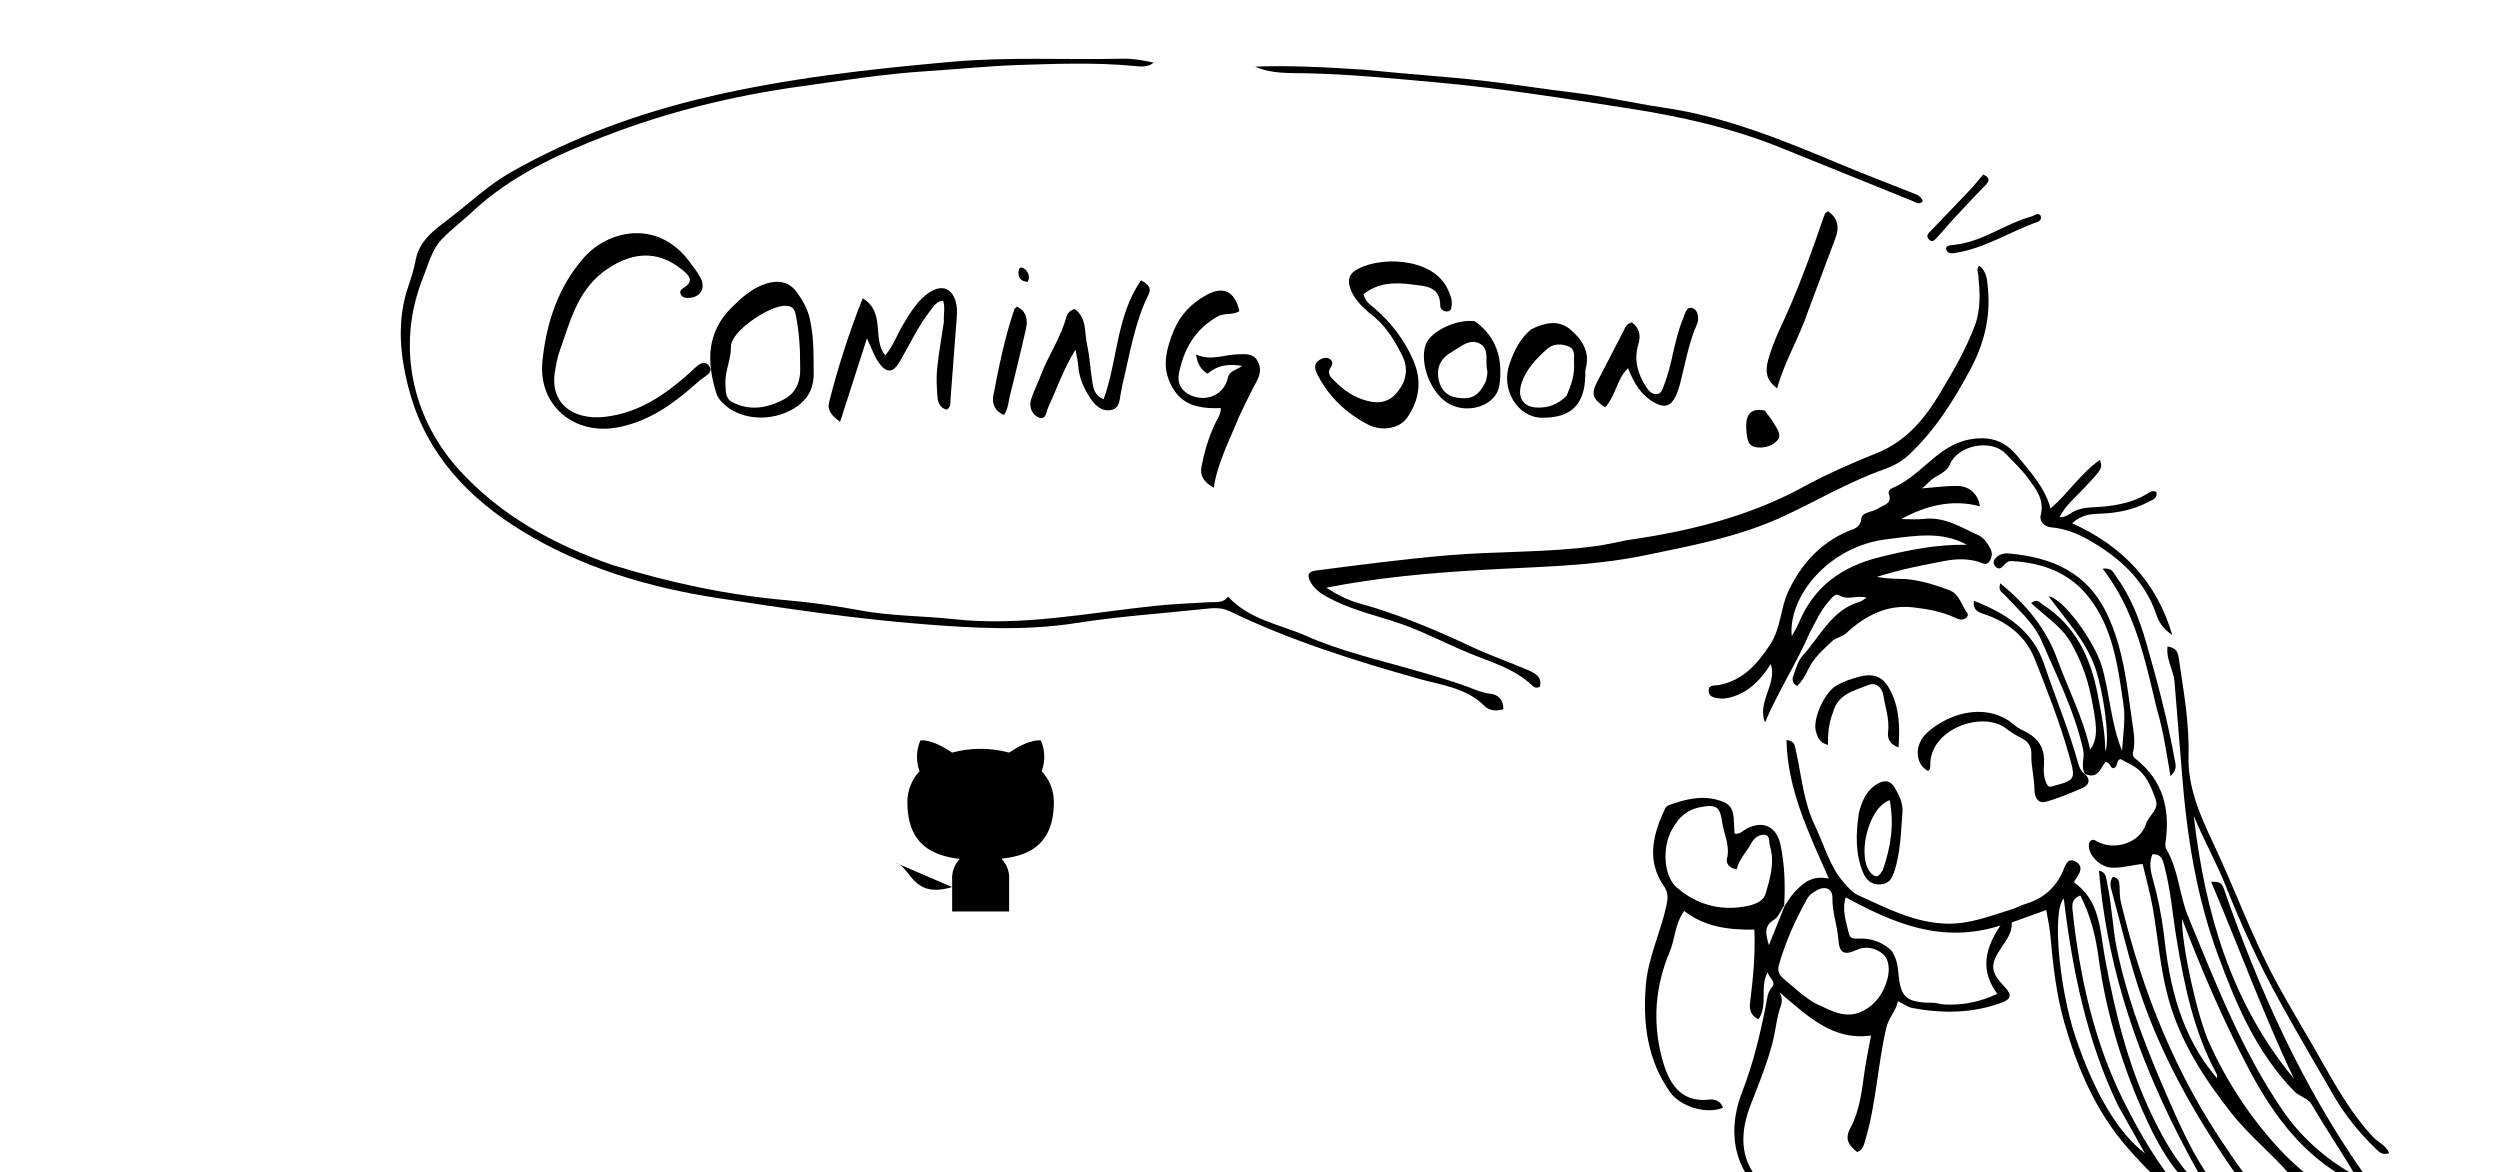
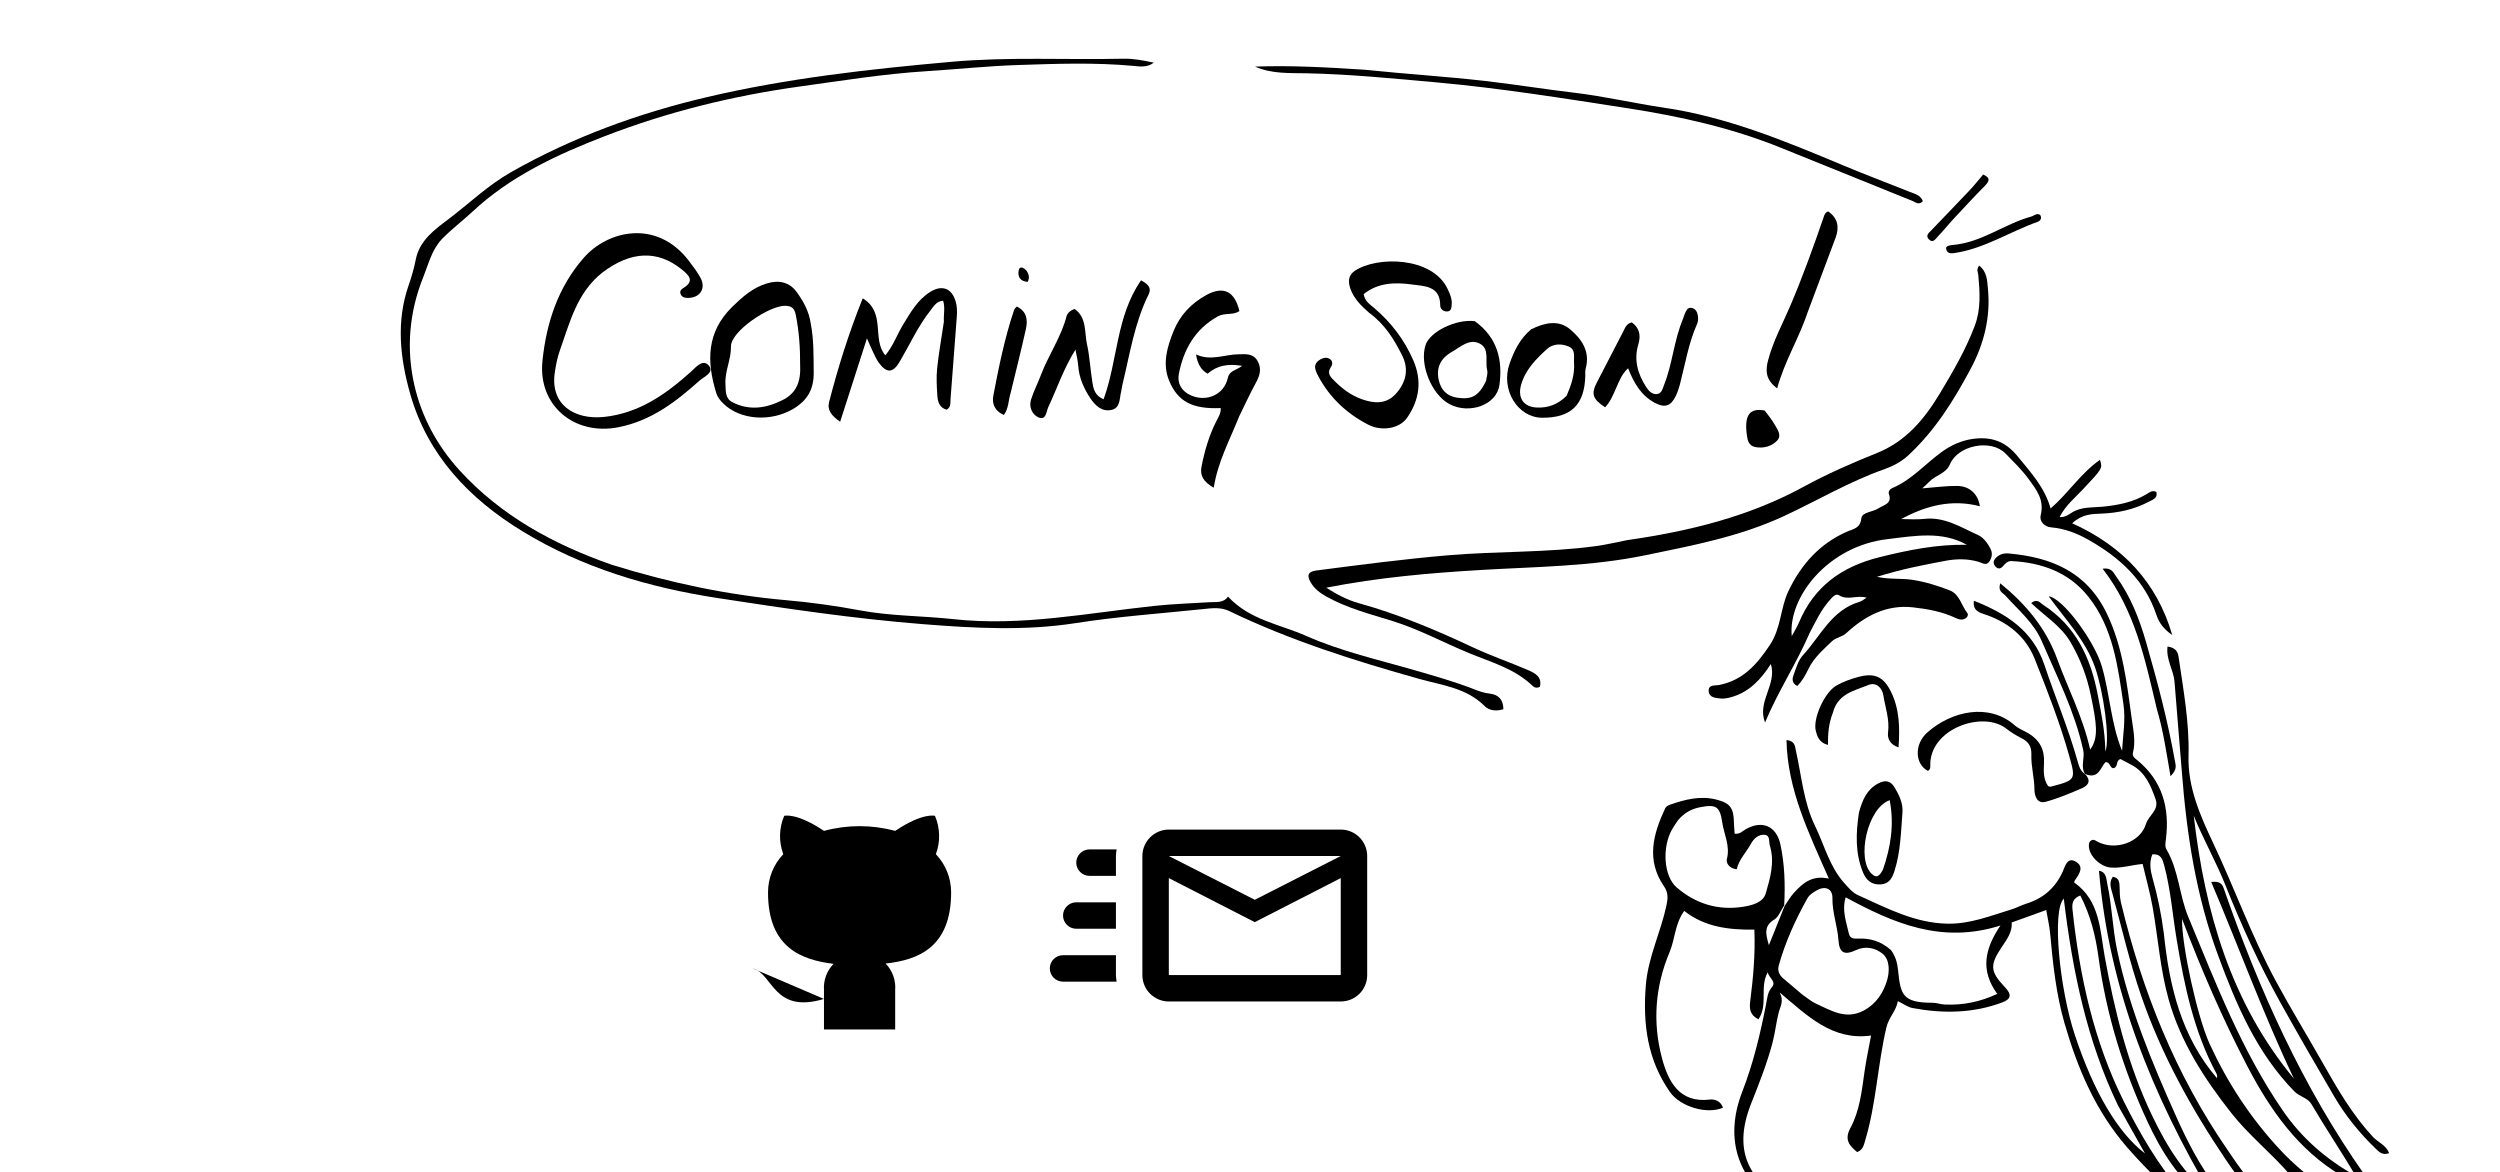
<svg xmlns="http://www.w3.org/2000/svg" id="Layer_1" width="80%" viewBox="0 0 1024 480" enable-background="0 0 1024 480" class="fill-black stroke-zinc-400 dark:fill-zinc-400 dark:stroke-zinc-500 transition">
  <g>
    <a href="https://github.com/mariasalcedo">
-       <svg x="360" y="300" width="80" height="80" viewBox="0 0 24 24" stroke-width="2" stroke-linecap="round" stroke-linejoin="round" class="feather feather-github fill-black stroke-black dark:fill-zinc-400 dark:stroke-zinc-400">
+       <svg x="300" y="330" width="100" height="100" viewBox="0 0 24 24" stroke-width="2" stroke-linecap="round" stroke-linejoin="round" class="feather feather-github fill-black stroke-black dark:fill-zinc-400 dark:stroke-zinc-400">
        <path d="M9 19c-5 1.5-5-2.5-7-3m14 6v-3.87a3.37 3.37.0 00-.94-2.61c3.14-.35 6.44-1.54 6.44-7A5.44 5.44.0 0020 4.77 5.07 5.07.0 0019.91 1S18.73.65 16 2.48a13.38 13.38.0 00-7 0C6.27.65 5.09 1 5.09 1A5.07 5.07.0 005 4.77 5.44 5.44.0 003.5 8.55c0 5.42 3.3 6.61 6.44 7A3.37 3.37.0 009 18.13V22" />
+       </svg>
+     </a>
+   </g>
+   <g>
+     <a href="mailto:anfrage@masagu.dev">
+       <svg x="430" y="310" width="130" height="130" viewBox="0 0 24 24" stroke-width="2" stroke-linecap="round" stroke-linejoin="round" class="feather feather-github fill-black stroke-black dark:fill-zinc-400 dark:stroke-zinc-400">
+         <path d="M22 5.5H9C7.9 5.5 7 6.4 7 7.5V16.5C7 17.61 7.9 18.5 9 18.5H22C23.11 18.5 24 17.61 24 16.5V7.5C24 6.4 23.11 5.5 22 5.5M22 16.5H9V9.17L15.5 12.5L22 9.17V16.5M15.5 10.81L9 7.5H22L15.5 10.81M5 16.5C5 16.67 5.03 16.83 5.05 17H1C.448 17 0 16.55 0 16S.448 15 1 15H5V16.5M3 7H5.05C5.03 7.17 5 7.33 5 7.5V9H3C2.45 9 2 8.55 2 8S2.45 7 3 7M1 12C1 11.45 1.45 11 2 11H5V13H2C1.45 13 1 12.55 1 12Z" />
      </svg>
    </a>
  </g>
  <path opacity="1" d="  M731.015,371.016  C732.249,369.253 733.312,367.335 734.75,365.758  C738.276,361.89 742.058,358.346 749.092,359.866  C740.822,341.046 732.157,323.476 731.746,303.117  C735.287,303.486 735.203,305.709 735.611,307.521  C737.94,317.866 738.733,328.621 743.459,338.33  C747.295,346.212 749.369,354.994 755.456,361.747  C757.146,363.622 758.785,365.641 761.048,366.659  C772.828,371.957 784.302,378.116 797.773,378.34  C807.023,378.493 815.342,375.094 823.897,372.498  C825.962,371.871 827.886,370.784 829.949,370.147  C836.873,368.01 841.79,363.77 844.847,357.115  C845.802,355.035 846.654,350.917 850.17,352.889  C853.805,354.927 851.694,358.021 849.887,360.559  C849.705,360.814 849.672,361.175 849.576,361.47  C860.213,368.891 860.145,381.084 862.095,391.808  C866.196,414.355 871.638,436.428 881.572,457.091  C887.597,469.626 894.861,481.584 905.904,489.788  C881.784,448.892 863.818,405.374 859.741,356.667  C862.861,357.147 862.707,360.03 863.167,362.165  C865.094,371.097 865.291,380.271 867.183,389.25  C872.16,412.88 881.354,434.971 891.149,456.849  C895.839,467.324 900.996,477.568 908.154,486.704  C914.034,494.21 921.23,499.914 929.662,504.208  C931.059,504.919 932.924,505.237 933.202,507.283  C932.31,508.727 931.187,508.126 930.143,507.689  C926.748,506.267 923.39,504.605 920.724,502.122  C915.645,497.391 908.859,495.604 903.435,491.461  C892.367,483.005 885.194,471.477 879.554,459.309  C869.659,437.959 862.743,415.566 859.551,392.089  C858.375,383.44 856.295,374.863 852.079,366.792  C849.064,367.951 848.617,369.932 848.887,372.476  C851.783,399.778 857.577,426.404 869.883,451.077  C876.552,464.448 884.172,477.473 894.027,488.901  C897.948,493.449 902.742,497.1 908.011,500.071  C910.284,501.353 912.655,502.719 909.046,505.376  C914.694,510.875 920.857,515.217 927.824,519.643  C924.324,521.48 922.523,519.619 920.796,518.446  C913.05,513.184 905.751,507.24 899.722,500.138  C890.763,489.586 880.379,480.449 871.303,469.992  C858.373,455.094 851.016,437.764 845.644,419.19  C842.15,407.105 840.873,394.734 839.733,382.301  C839.462,379.351 838.768,376.439 838.138,372.747  C833.242,374.513 828.807,376.113 823.997,377.848  C824.301,381.748 822.022,384.785 819.915,387.915  C814.932,395.316 815.155,397.955 821.212,404.339  C824.057,407.339 823.802,409.208 820.145,410.584  C808.127,415.108 795.782,415.201 783.344,412.89  C781.465,412.541 779.764,411.233 777.358,410.066  C776.698,414.056 773.636,416.69 772.65,420.9  C769.055,436.261 768.506,452.177 763.921,467.322  C763.416,468.991 763.089,470.967 760.698,471.892  C757.519,469.287 755.324,466.857 757.914,462.052  C761.753,454.927 762.587,446.867 763.707,438.943  C764.378,434.192 765.41,429.492 766.393,424.154  C750.564,426.343 740.466,416.203 728.943,406.511  C730.836,410.021 729.175,412.283 728.542,414.772  C727.52,418.792 727.104,422.969 726.051,426.979  C723.812,435.51 720.563,443.709 717.312,451.892  C709.079,472.619 717.258,484.614 734.452,494.158  C741.661,498.16 749.037,499.154 756.942,495.626  C760.522,494.028 764.614,493.176 768.543,492.873  C772.515,492.567 776.022,491.761 778.863,488.836  C781.097,489.962 781.804,491.659 782.383,494.106  C772.082,494.928 762.48,497.171 753.016,500.206  C744.401,502.969 736.888,499.047 729.899,494.883  C712.165,484.318 705.909,467.041 713.639,447.139  C718.194,435.411 721.019,423.443 723.406,411.236  C723.87,408.863 723.948,406.449 725.788,404.314  C727.697,402.099 724.662,400.65 724.042,398.282  C720.632,404.461 724.318,411.568 720.258,417.505  C716.766,415.72 716.475,413.307 716.897,410.002  C718.111,400.484 718.999,390.919 718.588,380.769  C708.067,380.927 698.246,379.699 689.848,373.115  C685.973,378.511 686.115,384.642 683.887,389.926  C677.936,404.043 676.837,418.687 680.727,433.35  C683.307,443.075 687.928,451.861 700.272,450.387  C702.536,450.117 704.818,451.073 705.744,453.713  C699.171,456.569 688.254,453.327 684.026,447.295  C674.794,434.124 672.88,419.552 674.116,403.726  C675.022,392.134 680.175,382.012 682.55,371.008  C683.184,368.069 683.405,365.685 681.594,363.063  C674.191,352.34 677.099,341.648 682.07,331.066  C682.373,330.42 683.253,329.881 683.981,329.626  C690.145,327.468 696.409,325.832 702.981,327.496  C708.714,328.947 710.127,330.935 710.228,337.045  C710.253,338.513 710.41,339.978 710.508,341.477  C712.645,341.78 713.819,340.341 715.179,339.579  C721.8,335.866 727.636,338.328 729.263,345.92  C730.973,353.898 731.264,362.026 730.809,370.82  C729.288,373.239 728.43,375.63 726.742,376.651  C722.442,379.252 723.182,382.503 724.541,387.144  C726.94,381.166 728.978,376.091 731.015,371.016  M774.521,389.125  C776.362,391.592 777.15,394.338 777.453,397.437  C778.44,407.541 779.374,410.734 791.572,410.734  C793.214,410.734 794.85,411.369 796.501,411.449  C803.993,411.811 811.076,410.375 818.075,407.092  C811.133,397.533 812.81,388.841 819.38,379.087  C795.204,386.775 775.425,378.061 755.98,367.549  C754.379,372.97 756.229,377.549 757.246,382.218  C757.72,384.396 759.154,384.535 761.002,384.453  C765.808,384.238 770.237,385.371 774.521,389.125  M738.168,407.328  C740.097,408.63 741.889,410.236 743.98,411.177  C750.109,413.932 756.051,417.767 763.298,413.961  C768.594,411.179 771.562,406.392 773.007,401.311  C773.898,398.179 774.227,393.163 771.061,390.613  C768.186,388.297 764.199,387.308 760.254,389.155  C755.508,391.376 753.396,390.414 753.027,385.066  C752.626,379.245 750.458,373.746 750.565,367.835  C750.634,364.078 747.729,362.743 744.351,364.577  C742.746,365.449 741.147,366.45 740.224,368.107  C735.381,376.8 731.283,385.819 728.587,395.426  C727.987,397.565 728.763,399.343 730.42,400.764  C732.81,402.815 735.199,404.866 738.168,407.328  M687.379,335.881  C686.552,337.131 685.653,338.34 684.912,339.64  C680.691,347.044 681.425,358.908 686.776,363.507  C694.64,370.266 703.891,373.056 714.19,371.383  C717.79,370.798 722.186,369.602 723.237,365.975  C725.055,359.702 727.023,353.151 724.943,346.434  C724.44,344.809 725.19,342.132 722.756,341.932  C720.351,341.734 718.394,343.387 717.219,345.559  C715.282,349.139 712.247,352.036 711.365,356.054  C708.301,355.74 706.912,353.483 707.327,351.899  C708.749,346.479 706.158,341.8 705.414,336.795  C704.463,330.39 702.979,329.344 696.391,330.633  C693.01,331.294 690.128,332.747 687.379,335.881  M867.536,452.801  C854.756,426.225 848.92,397.745 845.325,368.091  C840.429,372.925 843.539,404.926 849.903,424.062  C857.618,447.262 867.456,463.964 878.585,472.454  C874.892,465.907 871.383,459.688 867.536,452.801  z" />
  <path opacity="1" d="  M853.993,316.99  C852.112,313.883 854.012,310.552 853.284,307.227  C849.833,291.451 842.547,277.154 836.252,262.519  C833.099,255.189 826.695,249.809 821.338,243.888  C820.33,242.774 818.238,242.232 819.312,238.919  C829.913,247.582 838,257.286 842.616,269.899  C847.107,282.169 853.214,293.833 856.128,307.022  C859.799,302.19 858.683,295.919 856.399,284.792  C854.81,277.05 852.113,269.905 848.081,263.022  C844.105,256.234 837.458,252.324 831.97,247.006  C834.509,245.027 835.543,246.882 836.814,247.703  C850.226,256.36 856.356,269.427 859.222,284.531  C860.608,291.841 862.216,299.108 862.354,307.826  C864.359,302.634 861.521,283.016 858.124,273.328  C854.265,262.324 846.193,253.962 839.137,244.26  C844.862,244.883 857.867,262.556 860.899,272.903  C864.23,284.271 864.611,296.369 869.202,307.537  C869.547,301.089 870.707,294.87 869.764,288.466  C867.476,272.921 865.545,257.183 855.396,244.41  C847.503,234.475 836.32,230.4 823.824,229.816  C822.385,229.749 821.385,230.782 820.51,231.819  C819.407,233.127 818.251,233.198 817.189,231.87  C816.166,230.593 816.581,229.371 817.672,228.334  C819.098,226.978 820.891,226.535 822.759,226.701  C840.275,228.252 854.793,234.231 863.014,251.441  C869.637,265.305 871.176,280.129 873.237,294.921  C873.852,299.329 874.807,303.794 873.655,308.312  C873.261,309.858 874.537,310.639 875.586,311.506  C885.74,319.9 888.705,330.944 887.182,343.547  C886.998,345.077 886.645,346.655 887.394,347.93  C892.435,356.517 892.595,366.624 896.361,375.688  C907.666,402.894 918.23,430.431 935.048,454.91  C942.782,466.167 952.882,474.948 964.902,481.637  C958.986,471.661 952.526,462.08 946.681,452.116  C945.279,449.727 941.862,449.195 939.698,446.972  C924.29,431.143 915.989,411.561 908.493,391.242  C899.511,366.898 895.656,341.728 893.682,316.092  C892.737,303.819 891.618,291.559 890.687,279.284  C890.323,274.488 887.153,270.28 887.819,264.815  C890.516,265.238 891.951,266.301 892.355,269.096  C894.299,282.561 896.798,295.904 896.421,309.672  C896.071,322.455 901.229,334.148 906.555,345.407  C915.377,364.06 922.319,383.547 932.137,401.761  C938.302,413.198 945.097,424.252 951.482,435.549  C957.475,446.154 963.57,456.623 971.922,465.642  C973.989,467.874 977.261,468.954 978.608,472.329  C975.758,473.4 974.28,471.655 972.805,470.221  C966.324,463.919 960.661,456.926 956.1,449.128  C948.62,436.342 941.2,423.518 934.003,410.572  C925.424,395.141 918.118,379.101 911.588,362.69  C907.719,352.966 902.486,343.834 898.55,334.107  C903.125,373.488 913.707,410.575 939.6,441.829  C927.114,415.626 917.218,388.373 905.713,361.245  C909.478,360.794 910.296,362.329 910.838,363.888  C925.268,405.349 943.135,445.124 968.511,481.191  C972.625,487.039 977.211,492.556 981.601,498.209  C982.487,499.351 983.762,500.281 983.504,502.033  C981.16,503.098 980.338,501.132 979.506,499.981  C974.006,492.377 967.37,486.463 959.107,481.572  C941.388,471.084 929.87,454.667 920.509,436.722  C910.427,417.396 901.79,397.406 893.757,376.367  C893.585,387.021 899.947,416.39 905.048,427.532  C912.3,443.373 921.743,457.793 933.624,470.621  C945.589,483.538 960.22,492.656 976.768,500.395  C975.233,501.166 974.738,501.634 974.446,501.53  C961.176,496.818 947.798,492.606 938.028,481.23  C930.456,472.412 921.203,465.113 913.957,455.912  C902.856,441.815 893.203,426.884 888.294,409.446  C884.814,397.087 883.959,384.207 881.726,371.596  C880.687,365.726 879.048,359.962 877.618,353.882  C872.96,354.313 868.831,355.719 864.504,355.347  C860.371,354.992 855.798,350.727 855.605,346.721  C855.554,345.676 855.662,344.695 856.709,344.157  C857.578,343.71 858.222,344.262 858.968,344.668  C866.219,348.621 876.664,345.211 879.029,337.407  C880.091,333.904 884.507,331.814 882.93,327.361  C880.966,321.812 878.792,316.453 873.263,313.4  C871.672,312.521 870.051,311.695 868.582,310.918  C866.514,311.485 867.751,313.912 865.859,314.608  C864.172,314.948 864.513,312.075 862.425,312.165  C860.331,314.292 859.656,319.204 854.338,317.133  C854.001,317 853.993,316.99 853.993,316.99  M886.322,382.433  C888.563,404.017 893.485,424.605 908.053,441.619  C908.252,440.881 908.132,440.244 907.839,439.701  C898.626,422.6 894.762,403.95 891.594,385.024  C889.893,374.871 889.142,364.55 886.475,354.562  C885.828,352.139 885.201,349.615 881.594,349.958  C880.281,353.204 880.783,356.474 881.671,359.625  C883.703,366.833 885.24,374.131 886.322,382.433  z" />
  <path opacity="1" d="  M741.262,259.196  C735.733,271.966 728.208,283.311 722.958,295.94  C719.588,287.352 727.974,280.337 725.336,271.985  C721.378,278.121 716.576,283.496 709.103,285.556  C707.686,285.947 706.137,286.261 704.706,286.101  C702.79,285.887 700.203,285.78 699.909,283.343  C699.537,280.257 702.429,280.919 704.198,280.565  C713.911,278.623 719.538,272.293 724.906,264.238  C729.585,257.216 729.198,249.179 732.467,242.259  C737.605,231.381 745.36,222.527 756.865,217.623  C759.244,216.609 761.97,216.337 762.407,212.316  C762.69,209.713 767.091,209.763 769.427,208.207  C771.628,206.741 775.148,206.396 773.672,202.236  C773.35,201.326 774.088,200.336 775.142,199.89  C783.135,196.511 788.712,189.83 795.592,184.928  C799.311,182.278 803.49,180.424 807.924,179.795  C815.2,178.762 821.178,180.473 826.353,186.83  C831.704,193.403 837.455,199.481 839.927,208.271  C847.337,201.843 852.322,193.802 860.148,188.348  C861.249,191.862 861.227,191.841 853.166,200.431  C849.887,203.926 846.069,206.98 843.618,211.774  C845.814,211.974 847.23,210.829 848.646,209.945  C852.558,207.501 856.945,207.969 861.236,207.544  C867.544,206.919 873.762,205.733 879.325,202.351  C880.405,201.695 881.482,200.679 883.244,201.479  C883.927,204.074 881.681,204.703 880.091,205.538  C874.092,208.686 867.636,210.094 860.886,210.369  C856.943,210.53 852.896,210.513 848.765,214.332  C869.548,223.706 883.523,238.65 889.748,260.103  C886.721,258.045 884.476,255.497 883.284,251.909  C878.567,237.717 868.19,228.377 855.667,221.232  C850.958,218.545 845.818,216.485 840.224,216.017  C837.241,215.767 835.252,213.427 835.876,210.986  C837.48,204.714 834.001,200.423 830.85,196.112  C828.117,192.371 824.704,189.108 821.457,185.765  C815.543,179.676 801.947,182.346 798.691,190.175  C797.081,194.048 792.691,194.628 790.154,197.405  C789.494,198.127 788.725,198.75 787.343,200.036  C792.656,199.634 797.151,198.984 801.638,199.037  C806.727,199.097 810.225,202.319 810.951,207.365  C799.415,204.337 788.866,207.122 778.725,212.602  C781.852,212.602 785.013,212.904 788.098,212.544  C796.472,211.568 803.178,215.989 810.23,219.17  C812.454,220.173 814.022,222.381 815.233,224.625  C816.199,226.416 815.992,228.152 814.955,229.83  C813.645,231.949 812.01,230.597 810.541,230.152  C805.957,228.765 801.244,228.872 796.703,229.73  C787.737,231.422 778.756,233.144 768.788,236.274  C774.303,237.406 778.849,236.819 783.255,237.488  C788.596,238.298 793.63,239.89 798.578,241.803  C802.667,243.383 803.348,247.969 805.775,251.042  C806.293,251.698 806.007,252.653 805.191,253.206  C803.737,254.193 802.259,253.712 800.91,253.075  C795.402,250.474 789.438,249.431 783.539,248.767  C772.789,247.557 763.898,252.244 756.262,259.311  C754.427,261.009 752.019,261.055 750.318,262.706  C746.733,266.184 742.913,269.429 740.695,274.073  C739.5,276.575 738.154,279.005 736.14,280.984  C733.635,279.68 734.154,277.744 734.775,276.106  C735.774,273.472 736.575,270.473 738.399,268.493  C745.642,260.632 750.19,249.846 761.708,246.493  C762.616,246.229 763.391,245.508 764.531,244.815  C760.611,243.597 756.844,246.105 753.243,243.806  C751.835,242.907 750.33,244.846 749.218,246.106  C745.87,249.901 743.772,254.457 741.262,259.196  M773.257,220.812  C748.838,223.585 732.33,244.544 733.905,260.557  C734.96,258.592 736.053,256.912 736.81,255.092  C743.01,240.195 754.371,232.073 769.84,228.227  C781.644,225.292 793.385,222.906 805.628,223.149  C795.459,217.487 784.751,219.414 773.257,220.812  z" />
  <path opacity="1" d="  M666.444,221.246  C691.905,217.597 716.312,211.607 738.633,199.436  C748.472,194.071 758.616,189.654 768.927,185.497  C780.882,180.677 788.472,171.36 794.785,160.799  C800.07,151.958 805.282,143.023 808.906,133.331  C811.414,126.623 810.961,119.596 810.304,112.615  C810.199,111.504 809.406,110.409 810.664,108.805  C813.96,111.293 813.946,115.085 814.263,118.375  C815.38,129.972 812.654,140.813 807.188,151.059  C800.262,164.04 792.539,176.404 781.624,186.52  C778.723,189.208 775.308,190.962 771.755,192.216  C757.434,197.269 744.4,205.016 730.712,211.384  C712.598,219.811 693.147,223.467 673.726,227.469  C651.56,232.037 629.127,232.126 606.723,233.453  C585.682,234.699 564.646,236.512 543.23,240.721  C547.754,243.61 552.002,245.799 556.575,247.07  C572.67,251.543 587.979,257.956 603.065,265.046  C610.424,268.504 618.156,271.161 625.639,274.367  C628.603,275.637 631.785,277.124 630.726,281.32  C629.358,282.019 628.38,281.552 627.685,280.882  C620.38,273.835 610.812,271.267 601.792,267.545  C591.339,263.232 581.374,257.812 570.503,254.411  C561.313,251.537 551.908,249.157 543.381,244.407  C540.694,242.909 538.349,241.179 536.816,238.469  C535.307,235.802 535.607,234.138 539.072,233.688  C557.039,231.354 574.98,228.996 593.061,227.45  C613.284,225.721 633.636,226.422 653.769,223.67  C657.884,223.107 661.944,222.139 666.444,221.246  z" />
  <path opacity="1" d="  M250.634,231.349  C274.257,238.676 297.923,243.722 322.221,245.858  C332.31,246.745 342.391,248.16 352.347,250.021  C364.998,252.385 377.831,252.211 390.542,253.604  C418.31,256.646 445.518,251.074 472.904,248.169  C480.343,247.379 487.84,247.127 495.313,246.671  C498.112,246.501 501.078,247.122 502.993,244.366  C511.912,253.995 524.309,255.711 535.07,260.489  C549.357,266.832 564.734,270.248 579.732,274.611  C587.726,276.936 595.731,279.182 603.489,282.204  C605.671,283.054 607.787,283.851 610.163,284.101  C613.756,284.48 615.746,286.546 615.793,290.478  C612.888,291.479 609.847,290.972 608.171,289.275  C600.744,281.758 590.664,280.703 581.403,278.101  C554.78,270.622 528.484,262.344 503.516,250.296  C499.969,248.584 496.251,249.123 492.723,249.492  C475.356,251.309 457.922,252.511 440.647,255.219  C419.935,258.466 399.154,257.319 378.394,255.683  C350.022,253.447 321.872,249.267 293.781,244.938  C265.674,240.607 238.524,232.58 214.006,217.617  C192.186,204.3 175.163,186.464 168.026,161.361  C163.892,146.822 162.166,131.684 167.428,116.715  C168.636,113.28 169.623,109.734 170.331,106.163  C171.864,98.436 178.204,93.919 183.46,89.949  C192.048,83.461 199.855,75.881 209.344,70.497  C234.598,56.171 261.522,46.358 289.707,39.746  C322.642,32.02 356.095,28.306 389.754,25.308  C413.262,23.214 436.674,24.577 460.12,24.046  C464.272,23.952 468.445,24.771 472.594,25.659  C469.928,27.748 466.945,27.241 464.103,26.98  C448.477,25.545 432.849,26.107 417.208,26.623  C404.559,27.04 391.981,28.371 379.366,29.169  C361.908,30.273 344.673,33.067 327.39,35.462  C300.092,39.245 273.343,45.862 247.724,55.77  C228.269,63.293 209.129,72.084 193.405,86.802  C189.395,90.555 184.832,93.955 180.987,97.953  C176.878,102.226 175.522,108.147 173.366,113.511  C167.615,127.817 166.34,142.845 169.701,157.644  C172.659,170.673 179.088,182.633 188.188,192.606  C205.204,211.252 226.687,222.977 250.634,231.349  z" />
  <path opacity="1" d="  M246.678,111.672  C236.256,119.991 233.416,132.064 229.353,143.435  C228.298,146.388 227.686,149.545 227.232,152.661  C225.341,165.652 235.135,172.109 247.601,170.753  C261.72,169.217 272.628,161.551 282.819,152.431  C284.917,150.553 287.762,146.933 290.213,149.607  C292.888,152.524 288.337,154.278 286.524,155.899  C276.834,164.562 266.843,172.314 253.342,174.989  C235.257,178.572 220.302,166.094 222.184,147.865  C223.808,132.125 228.615,117.559 239.147,105.553  C248.97,94.354 268.945,89.694 282.046,106.699  C283.769,108.936 285.489,111.216 286.859,113.672  C289.33,118.105 286.747,122.09 281.654,122.029  C280.386,122.013 279.322,121.725 278.794,120.483  C278.307,119.335 278.944,118.55 279.857,118  C284.69,115.091 282.126,112.685 279.303,110.4  C269.388,102.373 258.425,102.748 246.678,111.672  z" />
  <path opacity="1" d="  M507.576,170.527  C503.717,180.219 498.839,189.096 497.141,199.78  C492.96,197.324 491.421,194.853 492.146,191.114  C493.384,184.724 495.2,178.545 498.121,172.686  C498.972,170.98 500.193,169.271 499.988,167.144  C488.544,167.618 482.475,164.613 478.881,155.937  C476.013,149.014 478.062,142.133 480.69,135.62  C483.312,129.123 487.929,124.215 494.162,120.821  C501.062,117.064 505.727,119.202 507.66,127.416  C505.041,129.239 501.672,127.996 498.789,129.608  C489.415,134.847 484.797,143.175 482.852,153.174  C482.108,156.997 483.975,160.31 487.875,161.988  C494.264,164.739 501.37,161.677 502.911,154.828  C503.621,151.675 506.222,151.825 508.785,149.856  C502.91,148.884 498.537,149.688 494.618,153.07  C491.804,151.413 490.503,148.974 489.899,145.188  C496.007,147.976 501.522,145.2 507.155,145.125  C510.102,145.085 513.254,144.58 515.111,147.883  C516.891,151.051 516.021,153.844 514.401,156.807  C512.012,161.174 509.94,165.714 507.576,170.527  z" />
  <path opacity="1" d="  M560.845,128.164  C557.428,125.174 554.483,122.228 553.088,118.152  C552.162,115.445 552.191,112.814 554.844,110.991  C563.79,104.847 586.749,104.985 592.985,118.455  C593.901,120.434 594.813,122.375 594.624,124.647  C594.51,126.015 594.521,127.506 592.691,127.574  C591.16,127.63 589.909,126.488 589.915,125.182  C589.95,117.01 583.374,117.214 578.325,116.519  C571.45,115.574 564.425,115.74 558.55,120.471  C559.082,123.459 561.181,124.72 562.9,126.186  C569.86,132.122 575.243,139.195 578.892,147.601  C582.519,155.957 581.422,163.811 576.328,171.144  C573.253,175.57 565.94,176.797 560.416,173.941  C551.609,169.389 544.64,162.893 539.965,154.071  C538.659,151.607 537.523,149.091 540.837,147.212  C542.05,146.524 543.445,146.239 544.648,147.02  C546.028,147.917 545.898,149.271 545.047,150.523  C543.905,152.204 544.301,153.603 545.604,154.995  C549.066,158.696 552.997,161.817 557.776,163.51  C562.674,165.245 567.695,165.718 571.671,161.368  C575.871,156.772 577.186,151.335 574.358,145.666  C571.085,139.105 567.258,132.823 560.845,128.164  z" />
  <path opacity="1" d="  M386.617,131.75  C386.425,128.692 387.231,126.034 386.289,123.157  C383.554,123.401 382.439,125.467 381.037,127.253  C375.964,133.712 372.614,141.189 368.483,148.205  C365.72,152.897 363.124,152.941 359.898,148.484  C358.933,147.152 358.278,145.586 357.553,144.093  C356.847,142.638 356.232,141.139 355.102,138.586  C351.284,150.466 347.783,161.364 344.122,172.757  C340.612,170.316 338.751,167.986 339.597,164.699  C343.236,150.555 347.588,136.636 353.368,122.198  C362.995,128.006 357.026,138.968 362.621,145.539  C365.84,141.766 367.438,136.982 370.011,132.79  C373.049,127.84 375.88,122.762 381.054,119.543  C385.81,116.583 389.811,118.003 391.428,123.436  C392.057,125.549 392.066,127.69 391.896,129.868  C391.019,141.108 390.174,152.352 389.328,163.595  C389.219,165.045 389.625,166.645 387.781,167.807  C385.027,167.143 384.132,164.835 383.961,162.353  C383.7,158.54 383.461,154.664 383.852,150.881  C384.499,144.625 385.655,138.422 386.617,131.75  z" />
  <path opacity="1" d="  M332.044,132.323  C333.412,139.31 333.209,145.942 333.292,152.591  C333.374,159.252 330.84,163.867 325.148,167.339  C315.961,172.943 303.065,172.149 296.129,165.15  C294.943,163.952 293.912,162.704 293.401,161.057  C289.396,148.143 289.356,136.049 299.891,125.718  C304.094,121.597 308.317,117.834 314.127,116.081  C319.114,114.576 323.467,115.568 326.442,119.77  C329.041,123.44 331.292,127.331 332.044,132.323  M327.733,149.334  C327.779,142.507 327.291,135.741 325.962,129.019  C325.453,126.444 324.422,125.329 321.733,125.245  C315.23,125.042 299.308,135.696 299.406,141.89  C299.492,147.36 296.824,152.051 297.145,157.304  C297.315,160.101 296.923,163.183 300.024,164.765  C307.014,168.332 313.839,167.222 320.561,163.862  C326.223,161.032 328.115,156.265 327.733,149.334  z" />
  <path opacity="1" d="  M459.725,157.67  C459.48,158.899 459.377,159.728 459.184,160.535  C458.507,163.357 458.927,167.1 455.224,167.906  C451.301,168.76 448.562,166.06 446.604,163.119  C443.921,159.092 441.964,154.686 441.624,149.702  C441.493,147.776 440.982,145.876 440.51,143.206  C435.638,151.035 432.968,159.093 429.393,166.713  C428.51,168.597 428.547,172.344 425.331,170.953  C422.86,169.885 421.34,166.756 422.297,163.713  C423.39,160.239 425.092,156.961 426.384,153.543  C429.478,145.363 434.653,138.1 436.854,129.507  C437.166,128.288 438.499,127.089 440.177,126.556  C445.222,130.166 444.131,136.038 445.228,140.976  C446.376,146.143 446.601,151.508 447.465,156.747  C447.887,159.311 448.432,162.041 452.034,163.55  C457.862,147.568 457.156,129.504 467.373,114.833  C470.123,116.286 471.818,117.887 470.496,120.544  C464.72,132.152 462.823,144.861 459.725,157.67  z" />
  <path opacity="1" d="  M559.161,28.578  C575.797,30.32 592.031,31.302 608.203,33.151  C620.419,34.548 632.546,36.53 644.751,37.972  C657.089,39.429 669.252,42.306 681.557,44.111  C707.345,47.893 731.125,57.741 754.9,67.715  C763.943,71.509 773.138,74.94 782.24,78.595  C784.294,79.42 786.706,79.906 787.598,82.392  C785.943,84.189 784.654,82.833 783.394,82.326  C765.505,75.12 747.618,67.908 729.751,60.647  C709.451,52.397 688.292,47.673 666.684,44.335  C640.594,40.306 614.516,36.089 588.236,33.729  C570.565,32.142 552.874,30.384 535.075,30.018  C528.113,29.875 520.822,30.306 514.064,27.278  C528.977,26.743 543.838,27.579 559.161,28.578  z" />
  <path opacity="1" d="  M854.008,317.004  C856.559,319.576 855.568,321.66 852.785,322.851  C847.915,324.934 842.995,327.043 837.9,328.412  C834.305,329.378 833.316,325.802 833.307,323.38  C833.29,318.533 831.879,313.845 832.046,309.048  C832.161,305.754 830.857,303.775 827.996,302.349  C825.773,301.24 823.624,299.894 821.66,298.372  C812.087,290.953 790.166,298.517 790.645,313.686  C790.674,314.572 790.558,315.335 789.651,315.745  C784.268,312.904 784.073,304.786 789.374,300.068  C799.404,291.141 814.745,287.846 825.268,297.119  C826.857,298.519 829.007,299.271 830.862,300.381  C835.42,303.109 837.509,307.054 837.232,312.451  C837.065,315.711 836.878,319.126 838.917,322.003  C839.343,322.101 839.695,322.302 839.974,322.228  C850.325,319.481 850.317,319.48 847.494,309.418  C843.713,295.94 838.583,282.92 833.44,269.946  C829.697,260.504 822.081,254.546 812.392,251.456  C809.772,250.62 808.035,249.436 808.499,246.061  C821.626,251.289 832.619,258.12 837.355,272.256  C841.84,285.642 847.346,298.679 851.128,312.313  C851.569,313.905 852.05,315.524 853.698,316.826  C853.993,316.99 854.001,317 854.008,317.004  z" />
  <path opacity="1" d="  M661.982,158.907  C660.662,161.953 659.507,164.671 657.462,166.826  C652.264,163.416 651.654,161.303 654.128,156.559  C657.738,149.635 661.306,142.69 664.899,135.757  C665.647,134.314 666.101,132.601 668.389,132.053  C671.527,134.303 672.176,137.36 671.061,141.06  C669.14,147.436 670.819,153.182 674.296,158.552  C675.304,160.107 676.642,161.607 678.668,161.406  C680.657,161.209 680.981,159.219 681.582,157.717  C685.111,148.898 685.661,139.219 689.42,130.461  C689.681,129.852 689.778,129.168 690.07,128.579  C690.644,127.42 691.039,125.863 692.748,126.094  C694.469,126.326 695.216,127.788 695.459,129.283  C695.637,130.382 695.571,131.693 695.126,132.693  C691.583,140.649 690.247,149.216 688.064,157.548  C687.645,159.15 687.093,160.744 686.379,162.235  C684.413,166.344 681.903,167.168 677.882,165.039  C672.291,162.078 669.279,156.991 666.86,150.83  C664.343,153.175 663.301,155.914 661.982,158.907  z" />
  <path opacity="1" d="  M627.176,134.881  C632.733,132.115 638.394,130.945 643.047,134.827  C647.78,138.776 651.447,143.933 649.497,150.961  C649.237,151.898 649.357,152.946 649.333,153.944  C649.051,165.805 643.48,171.201 631.608,171.105  C621.629,171.024 614.575,159.579 618.326,148.961  C620.142,143.82 622.495,138.772 627.176,134.881  M641.68,162.119  C643.534,157.818 645.074,153.443 644.725,148.649  C644.55,146.25 645.503,143.247 642.627,141.982  C639.615,140.656 636.137,140.698 633.654,142.956  C629.121,147.079 624.766,151.469 623.026,157.696  C621.557,162.955 624.02,166.684 629.458,166.925  C633.91,167.123 637.955,165.821 641.68,162.119  z" />
  <path opacity="1" d="  M740.561,127.519  C736.963,138.402 730.991,147.836 727.926,159.078  C723.128,155.514 723.089,151.814 724.239,147.46  C726.293,139.679 730.141,132.67 733.263,125.353  C738.412,113.284 742.85,100.955 747.108,88.555  C747.375,87.777 747.649,86.984 748.851,86.614  C752.72,89.288 753.486,92.973 751.874,97.322  C748.183,107.28 744.434,117.216 740.561,127.519  z" />
  <path opacity="1" d="  M604.05,131.543  C613.369,138.203 615.555,147.522 614.173,157.689  C613.062,165.863 601.858,169.845 593.712,165.527  C586.349,161.624 581.312,149.155 583.921,141.287  C585.714,135.88 596.242,130.619 604.05,131.543  M608.672,156.092  C608.859,154.608 609.496,153.008 609.149,151.662  C608.192,147.947 610.314,142.846 606.05,140.71  C601.801,138.581 598.151,142.159 594.63,144.172  C589.841,146.91 588.165,150.902 589.357,155.889  C590.297,159.817 592.749,162.277 596.841,162.889  C602.776,163.777 605.641,162.284 608.672,156.092  z" />
  <path opacity="1" d="  M912.65,471.369  C921.66,484.772 931.019,497.345 946.892,505.212  C941.779,506.601 939.326,504.479 936.945,502.766  C926.525,495.272 918.674,485.379 911.588,474.855  C897.508,453.945 885.335,431.961 877.105,408.101  C872.346,394.303 869.046,379.998 865.224,365.885  C864.659,363.798 863.706,361.456 865.42,359.113  C867.87,359.542 868.12,361.185 868.179,363.106  C868.246,365.259 868.224,367.473 868.72,369.546  C877.426,405.91 891.069,440.159 912.65,471.369  z" />
  <path opacity="1" d="  M761.413,332.892  C762.802,327.755 764.558,323.461 769.275,320.915  C772.234,319.318 774.396,319.809 776.022,322.524  C777.907,325.672 779.543,329.041 779.246,332.813  C778.622,340.725 778.483,348.719 776.089,356.393  C775.177,359.317 774.076,362.012 770.267,362.248  C766.444,362.486 764.328,360.375 763.059,357.276  C759.875,349.498 760.139,341.406 761.413,332.892  M771.197,356.316  C774.459,347.079 775.937,337.722 774.021,327.751  C764.804,331.019 760.316,351.964 766.657,357.941  C768.765,359.928 769.816,358.746 771.197,356.316  z" />
  <path opacity="1" d="  M750.771,291.868  C749.045,296.222 748.682,300.463 748.73,305.123  C745.171,304.215 744.353,301.704 743.771,299.463  C742.423,294.268 747.415,283.563 752.105,280.851  C754.868,279.253 757.837,278.205 760.89,277.355  C767.59,275.49 771.338,276.952 774.457,283.162  C778.04,290.293 778.203,297.967 777.645,306.131  C774.296,305.014 772.998,302.69 773.346,299.992  C774.03,294.695 772.22,289.803 771.409,284.769  C770.904,281.638 768.402,279.296 765.258,280.585  C759.608,282.902 752.799,284.106 750.771,291.868  z" />
  <path opacity="1" d="  M413.988,160.83  C412.974,164.027 413.219,167.173 411.198,169.96  C407.571,168.445 406.213,165.461 406.86,162.069  C409.129,150.187 411.539,138.321 415.415,126.824  C415.557,126.402 416.03,126.093 416.5,125.559  C420.588,127.546 421.044,131.033 420.21,134.768  C418.296,143.349 416.155,151.879 413.988,160.83  z" />
  <path opacity="1" d="  M883.443,290.419  C878.638,270.187 874.562,250.13 861.222,232.921  C865.057,232.431 865.684,234.624 866.759,236.101  C872.714,244.285 876.302,253.528 879.077,263.187  C883.669,279.169 887.93,295.224 890.829,311.611  C891.127,313.297 891.953,315.135 889.034,317.925  C887.344,308.205 886.106,299.343 883.443,290.419  z" />
  <path opacity="1" d="  M722.822,168.15  C724.427,170.276 725.889,172.098 727.027,174.105  C728.145,176.076 729.902,178.406 727.887,180.501  C725.615,182.864 722.375,183.697 719.14,183.154  C716.155,182.654 715.726,180.211 715.418,177.51  C714.566,170.021 716.675,167.002 722.822,168.15  z" />
  <path opacity="1" d="  M799.536,100.375  C811.665,99.416 820.979,91.711 831.994,88.7  C833.203,88.369 834.237,87.106 835.661,88.058  C836.518,89.475 835.635,90.507 834.6,90.874  C823.226,94.901 812.92,101.764 800.726,103.624  C799.285,103.844 797.922,103.952 797.304,102.494  C796.601,100.833 797.99,100.614 799.536,100.375  z" />
  <path opacity="1" d="  M799.439,90.441  C797.445,92.685 795.786,94.765 793.927,96.647  C792.903,97.684 791.814,99.913 789.984,97.939  C788.575,96.42 790.18,95.265 791.194,94.206  C796.469,88.698 801.777,83.22 807.011,77.672  C808.816,75.758 810.439,73.671 812.295,71.486  C815.083,72.689 815.156,73.951 813.017,76.102  C808.46,80.685 804.119,85.483 799.439,90.441  z" />
  <path opacity="1" d="  M420.396,110.776  C421.497,112.362 421.784,113.731 420.962,115.452  C417.893,115.287 416.812,113.365 417.227,110.877  C417.555,108.915 419.025,109.398 420.396,110.776  z" />
</svg>
